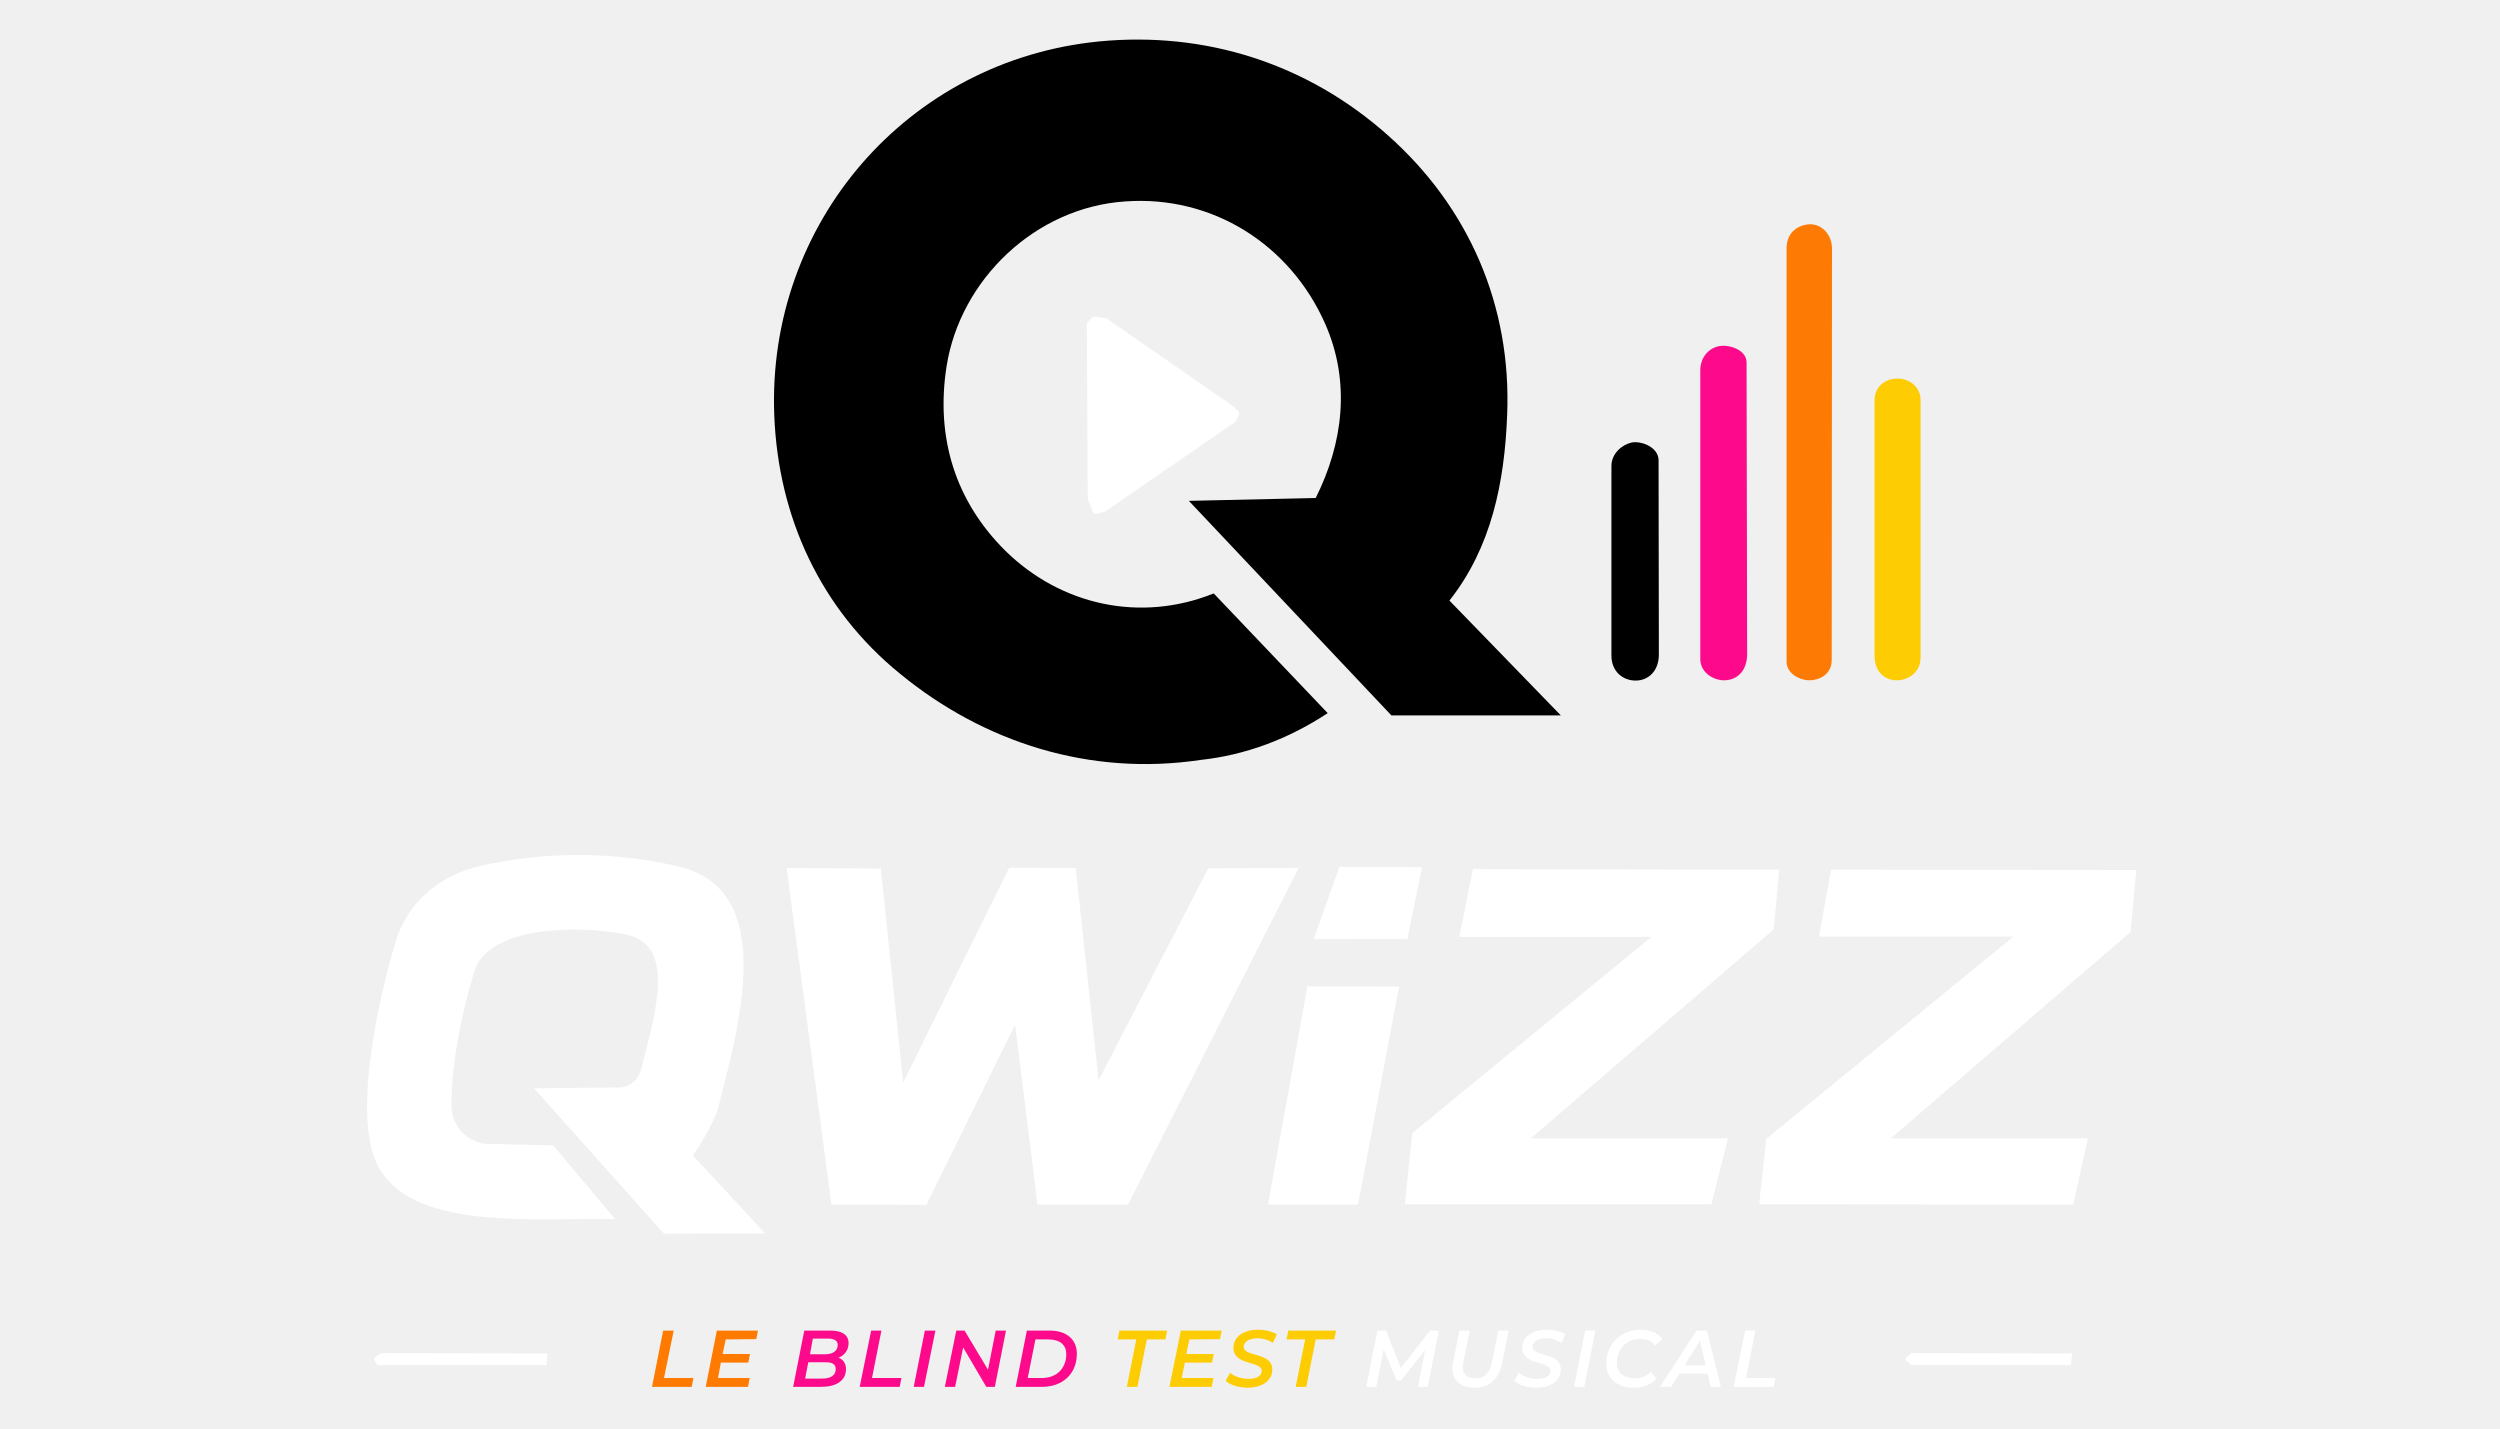
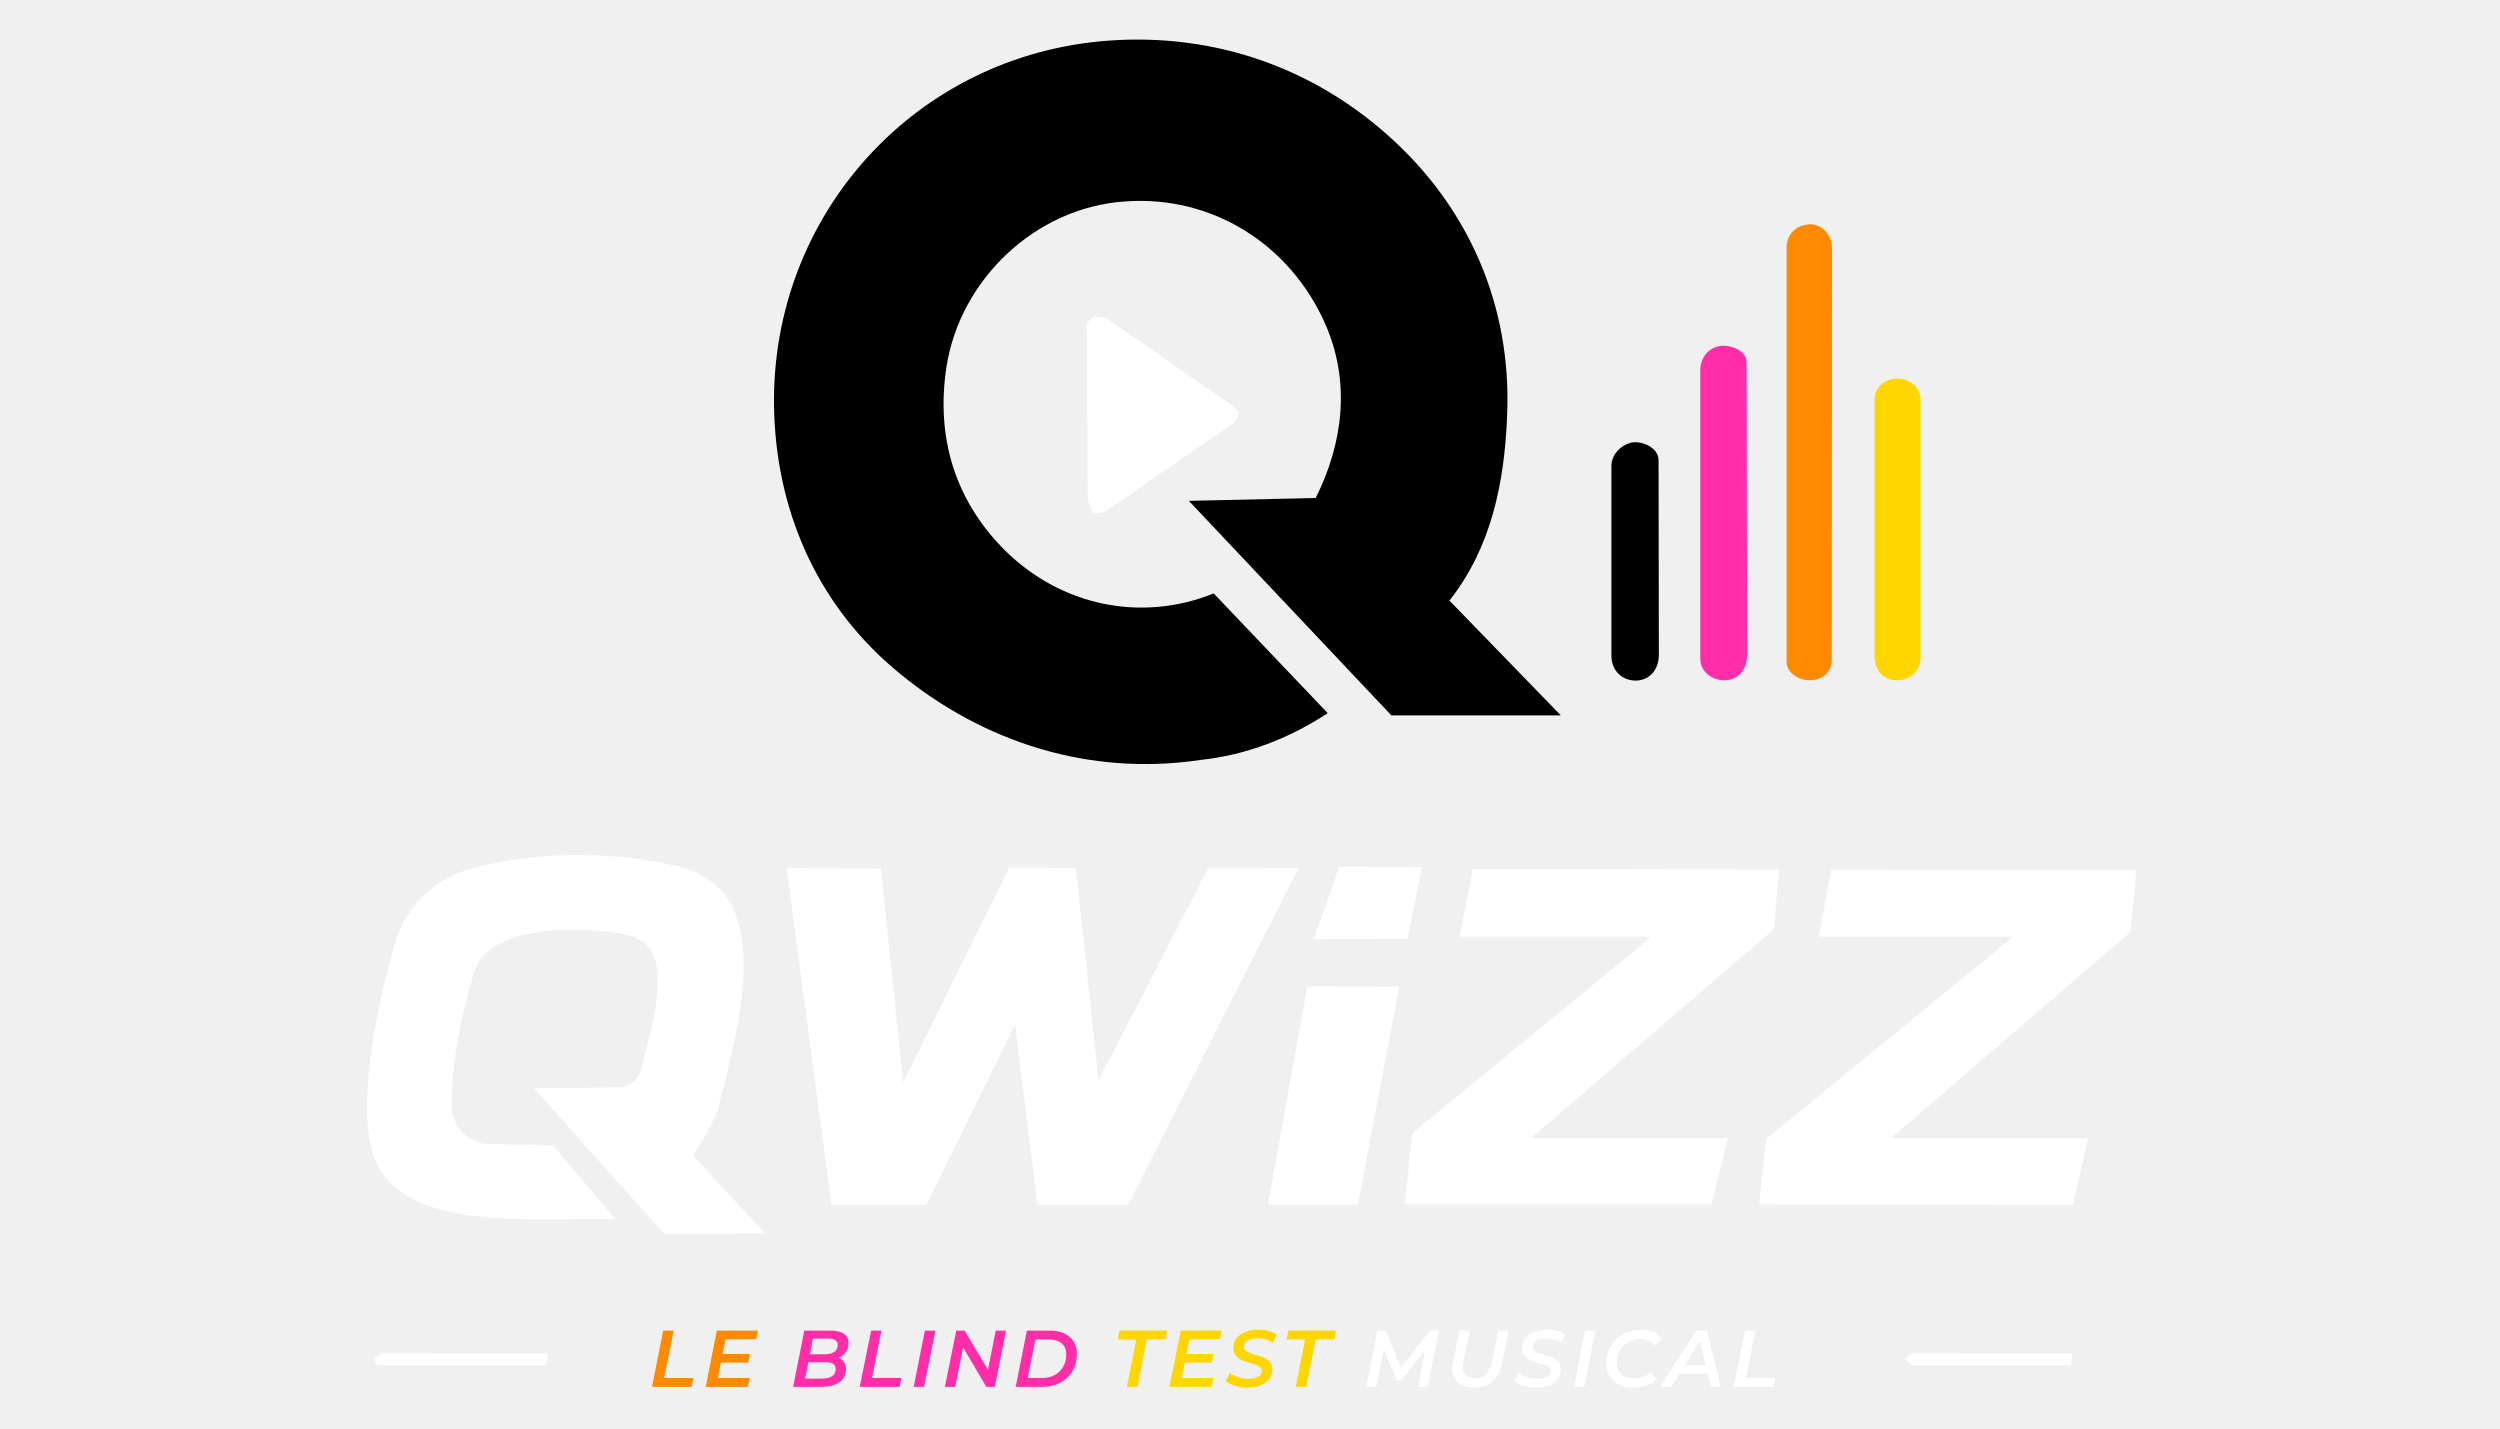
<svg xmlns="http://www.w3.org/2000/svg" version="1.2" viewBox="0 0 875 500" width="875" height="500">
-   <g>
-     <path d="m232.1 465.7h3.7l-3.4 16.6h10.3l-0.6 3.1h-13.9z" fill="#ff7a00" />
-     <path d="m254 468.8l-1.1 5.1h9.6l-0.6 3h-9.6l-1 5.4h11.1l-0.6 3.1h-14.8l3.9-19.7h14.4l-0.6 3z" fill="#ff7a00" />
+   <style>.a{fill:#fff}.b{fill:#FF8A00}.c{fill:#FF2DA8}.d{fill:#FFD600}</style>
+   <filter id="f0">
+     <feFlood flood-color="#FF8A00" flood-opacity="1" />
+     <feBlend mode="normal" in2="SourceGraphic" />
+     <feComposite in2="SourceAlpha" operator="in" />
+   </filter>
+   <g filter="url(#f0)">
+     <path d="m232.1 465.7h3.7l-3.4 16.6h10.3l-0.6 3.1h-13.9z" />
+     <path d="m254 468.8l-1.1 5.1h9.6l-0.6 3h-9.6l-1 5.4h11.1l-0.6 3.1h-14.8l3.9-19.7h14.4l-0.6 3z" />
  </g>
-   <g>
-     <path d="m296.1 479.2c0 4.1-3.5 6.2-8.7 6.2h-9.8l3.9-19.7h9.1c4.1 0 6.4 1.5 6.4 4.4 0 2.5-1.5 4.3-3.5 5.1 1.6 0.6 2.6 2 2.6 4zm-3.6 0c0-1.8-1.3-2.4-3.5-2.4h-6.1l-1.1 5.7h5.9c3 0 4.8-1.1 4.8-3.3zm-8-10.7l-1 5.5h5.2c2.7 0 4.5-1.1 4.5-3.3 0-1.5-1.3-2.2-3.4-2.2z" fill="#fc0a8b" />
-     <path d="m304.9 465.7h3.6l-3.3 16.6h10.3l-0.6 3.1h-14z" fill="#fc0a8b" />
-     <path d="m323.7 465.7h3.7l-4 19.7h-3.6z" fill="#fc0a8b" />
-     <path d="m352.1 465.7l-3.9 19.7h-3l-8.1-13.8-2.8 13.8h-3.6l4-19.7h2.9l8.2 13.7 2.7-13.7z" fill="#fc0a8b" />
-     <path d="m359.4 465.7h8c6 0 9.5 3.2 9.5 8.1 0 7-4.9 11.6-12.2 11.6h-9.2zm5.3 16.6c5.3 0 8.5-3.6 8.5-8.3 0-3.2-2.1-5.2-6.3-5.2h-4.5l-2.7 13.5z" fill="#fc0a8b" />
+   <filter id="f1">
+     <feFlood flood-color="#FF2DA8" flood-opacity="1" />
+     <feBlend mode="normal" in2="SourceGraphic" />
+     <feComposite in2="SourceAlpha" operator="in" />
+   </filter>
+   <g filter="url(#f1)">
+     <path d="m296.1 479.2c0 4.1-3.5 6.2-8.7 6.2h-9.8l3.9-19.7h9.1c4.1 0 6.4 1.5 6.4 4.4 0 2.5-1.5 4.3-3.5 5.1 1.6 0.6 2.6 2 2.6 4zm-3.6 0c0-1.8-1.3-2.4-3.5-2.4h-6.1l-1.1 5.7h5.9c3 0 4.8-1.1 4.8-3.3zm-8-10.7l-1 5.5h5.2c2.7 0 4.5-1.1 4.5-3.3 0-1.5-1.3-2.2-3.4-2.2z" />
+     <path d="m304.9 465.7h3.6l-3.3 16.6h10.3l-0.6 3.1h-14z" />
+     <path d="m323.7 465.7h3.7l-4 19.7h-3.6z" />
+     <path d="m352.1 465.7l-3.9 19.7h-3l-8.1-13.8-2.8 13.8h-3.6l4-19.7h2.9l8.2 13.7 2.7-13.7z" />
+     <path d="m359.4 465.7h8c6 0 9.5 3.2 9.5 8.1 0 7-4.9 11.6-12.2 11.6h-9.2zm5.3 16.6c5.3 0 8.5-3.6 8.5-8.3 0-3.2-2.1-5.2-6.3-5.2h-4.5l-2.7 13.5z" />
  </g>
-   <g>
-     <path d="m397.7 468.8h-6.5l0.6-3.1h16.7l-0.6 3.1h-6.5l-3.3 16.6h-3.7z" fill="#fecc03" />
-     <path d="m416.3 468.8l-1.1 5.1h9.6l-0.6 3h-9.5l-1.1 5.4h11.1l-0.6 3.1h-14.8l4-19.7h14.3l-0.6 3z" fill="#fecc03" />
-     <path d="m429 483.3l1.5-2.8c1.7 1.3 4 2.1 6.4 2.1 2.9 0 4.7-1 4.7-2.8 0-3.6-9.9-1.7-9.9-8.1 0-3.8 3.5-6.3 8.6-6.3 2.5 0 4.9 0.6 6.6 1.6l-1.4 3c-1.5-1-3.4-1.6-5.4-1.6-3 0-4.8 1.3-4.8 3 0 3.6 10 1.8 10 7.9 0 3.9-3.5 6.4-8.7 6.4-3.1 0-6.1-1-7.6-2.4z" fill="#fecc03" />
-     <path d="m456.8 468.8h-6.5l0.6-3.1h16.7l-0.6 3.1h-6.5l-3.3 16.6h-3.7z" fill="#fecc03" />
+   <filter id="f2">
+     <feFlood flood-color="#FFD600" flood-opacity="1" />
+     <feBlend mode="normal" in2="SourceGraphic" />
+     <feComposite in2="SourceAlpha" operator="in" />
+   </filter>
+   <g filter="url(#f2)">
+     <path d="m397.7 468.8h-6.5l0.6-3.1h16.7l-0.6 3.1h-6.5l-3.3 16.6h-3.7z" />
+     <path d="m416.3 468.8l-1.1 5.1h9.6l-0.6 3h-9.5l-1.1 5.4h11.1l-0.6 3.1h-14.8l4-19.7h14.3l-0.6 3z" />
+     <path d="m429 483.3l1.5-2.8c1.7 1.3 4 2.1 6.4 2.1 2.9 0 4.7-1 4.7-2.8 0-3.6-9.9-1.7-9.9-8.1 0-3.8 3.5-6.3 8.6-6.3 2.5 0 4.9 0.6 6.6 1.6l-1.4 3c-1.5-1-3.4-1.6-5.4-1.6-3 0-4.8 1.3-4.8 3 0 3.6 10 1.8 10 7.9 0 3.9-3.5 6.4-8.7 6.4-3.1 0-6.1-1-7.6-2.4z" />
+     <path d="m456.8 468.8h-6.5l0.6-3.1h16.7l-0.6 3.1h-6.5l-3.3 16.6h-3.7z" />
  </g>
-   <g>
-     <path d="m503.6 465.7l-3.9 19.7h-3.4l2.5-12.9-8.4 10.6h-1.6l-4.5-10.9-2.6 13.2h-3.5l3.9-19.7h3l5.2 13.1 10.2-13.1z" fill="#ffffff" />
-     <path d="m508.3 478.9q0-1 0.3-2.1l2.2-11.1h3.6l-2.2 11q-0.2 1-0.2 1.8c0 2.6 1.6 3.9 4.4 3.9 3.1 0 5-1.7 5.8-5.7l2.2-11h3.6l-2.2 11.2q-1.8 8.8-9.8 8.8c-4.8 0-7.7-2.6-7.7-6.8z" fill="#ffffff" />
-     <path d="m530 483.3l1.6-2.8c1.6 1.3 4 2.1 6.4 2.1 2.8 0 4.7-1 4.7-2.8 0-3.6-9.9-1.7-9.9-8.1 0-3.8 3.4-6.3 8.6-6.3 2.5 0 4.8 0.6 6.5 1.6l-1.4 3c-1.5-1-3.4-1.6-5.4-1.6-2.9 0-4.7 1.3-4.7 3 0 3.6 9.9 1.8 9.9 7.9 0 3.9-3.5 6.4-8.7 6.4-3.1 0-6-1-7.6-2.4z" fill="#ffffff" />
-     <path d="m554.8 465.7h3.6l-3.9 19.7h-3.6z" fill="#ffffff" />
-     <path d="m562.2 477.2c0-6.6 4.8-11.8 12.1-11.8 3.4 0 6.2 1.2 7.5 3.3l-2.6 2.2q-1.6-2.3-5.1-2.3c-5 0-8.2 3.8-8.2 8.4 0 3.3 2.2 5.4 6.2 5.4q3.3 0.1 5.6-2.2l2.1 2.3c-1.9 2.2-4.8 3.2-8 3.2-6 0-9.6-3.5-9.6-8.5z" fill="#ffffff" />
-     <path d="m597.7 480.8h-9.9l-2.9 4.6h-3.9l12.8-19.7h3.6l4.9 19.7h-3.6zm-0.7-2.9l-2-8.7-5.4 8.7z" fill="#ffffff" />
-     <path d="m610.8 465.7h3.6l-3.3 16.6h10.3l-0.6 3.1h-14z" fill="#ffffff" />
+   <filter id="f3">
+     <feFlood flood-color="#ffffff" flood-opacity="1" />
+     <feBlend mode="normal" in2="SourceGraphic" />
+     <feComposite in2="SourceAlpha" operator="in" />
+   </filter>
+   <g filter="url(#f3)">
+     <path d="m503.6 465.7l-3.9 19.7h-3.4l2.5-12.9-8.4 10.6h-1.6l-4.5-10.9-2.6 13.2h-3.5l3.9-19.7h3l5.2 13.1 10.2-13.1z" />
+     <path d="m508.3 478.9q0-1 0.3-2.1l2.2-11.1h3.6l-2.2 11q-0.2 1-0.2 1.8c0 2.6 1.6 3.9 4.4 3.9 3.1 0 5-1.7 5.8-5.7l2.2-11h3.6l-2.2 11.2q-1.8 8.8-9.8 8.8c-4.8 0-7.7-2.6-7.7-6.8z" />
+     <path d="m530 483.3l1.6-2.8c1.6 1.3 4 2.1 6.4 2.1 2.8 0 4.7-1 4.7-2.8 0-3.6-9.9-1.7-9.9-8.1 0-3.8 3.4-6.3 8.6-6.3 2.5 0 4.8 0.6 6.5 1.6l-1.4 3c-1.5-1-3.4-1.6-5.4-1.6-2.9 0-4.7 1.3-4.7 3 0 3.6 9.9 1.8 9.9 7.9 0 3.9-3.5 6.4-8.7 6.4-3.1 0-6-1-7.6-2.4z" />
+     <path d="m554.8 465.7h3.6l-3.9 19.7h-3.6z" />
+     <path d="m562.2 477.2c0-6.6 4.8-11.8 12.1-11.8 3.4 0 6.2 1.2 7.5 3.3l-2.6 2.2q-1.6-2.3-5.1-2.3c-5 0-8.2 3.8-8.2 8.4 0 3.3 2.2 5.4 6.2 5.4q3.3 0.1 5.6-2.2l2.1 2.3c-1.9 2.2-4.8 3.2-8 3.2-6 0-9.6-3.5-9.6-8.5z" />
+     <path d="m597.7 480.8h-9.9l-2.9 4.6h-3.9l12.8-19.7h3.6l4.9 19.7h-3.6zm-0.7-2.9l-2-8.7-5.4 8.7z" />
+     <path d="m610.8 465.7h3.6l-3.3 16.6h10.3l-0.6 3.1h-14z" />
  </g>
-   <path d="m724.8 477.8h-55.7l-2.1-1.8c-0.6-0.5 1.4-2.1 2.2-2.4l56.1 0.1z" fill="#fff" />
-   <path d="m191.3 477.8h-59.1c-0.3-0.1-1.6-2.3-1.1-2.7l2.4-1.5 58.1 0.1z" fill="#fff" />
+   <path class="a" d="m724.8 477.8h-55.7l-2.1-1.8c-0.6-0.5 1.4-2.1 2.2-2.4l56.1 0.1z" />
+   <path class="a" d="m191.3 477.8h-59.1c-0.3-0.1-1.6-2.3-1.1-2.7l2.4-1.5 58.1 0.1z" />
  <path d="m463.8 113.3c-12.3-27.8-39.5-45-70-42.8-31.4 2.1-57.7 27.3-62.5 57.7-3.9 25 3.1 47.2 20.5 64.5 19.5 19.2 47.4 25.3 73 15l39.9 41.9c-13.7 9-28.7 14.7-44.7 16.4-38.4 5.7-75.5-6-105-30.2-27.9-22.7-42.6-54.9-44-90.3-2.7-67.3 46.6-124.4 113.7-131 37.3-3.6 72.9 7.8 101 32.8 28.4 25.2 43.4 59.7 41.8 98-0.9 23.5-5.5 46.3-20.2 64.9l39 40.2h-59.3l-70.9-75.1 44.4-1c9.6-19.2 12.3-40.6 3.3-61z" />
-   <path d="m432.3 147.7l-45.3 31.2c-1.1 0.5-4.1 1.4-4.5 0.4l-1.8-4.6-0.3-61.4c0.9-1.2 1.9-2.6 2.8-2.5l4 0.6 44.3 30.7 2 1.9c0.6 0.5-0.4 2.6-1.2 3.7z" fill="#fff" />
-   <path d="m641.1 231c0 5.3-4.7 7.2-8 7.1-2.9 0-7.8-2.2-7.8-6.5v-144.7c0-5.1 3.4-8.1 8-8.4 4.1-0.2 7.9 3.4 7.9 8.5z" fill="#fd7b04" />
-   <path d="m611.5 228.9c0 5.6-3.1 8.9-7.6 9.2-3.9 0.2-8.8-2.5-8.8-7.5v-100.9c0-4.7 3-8 6.9-8.6 3.1-0.5 9.3 1.2 9.3 5.8z" fill="#fc0a8b" />
-   <path d="m672.2 230.1c0 5.3-4.4 7.9-7.9 8-4.8 0.2-8.2-3.2-8.2-8.5v-89.5c0-5.1 4.1-7.7 8.3-7.6 3.7 0.1 7.8 2.7 7.8 7.6z" fill="#fecc03" />
+   <path class="a" d="m432.3 147.7l-45.3 31.2c-1.1 0.5-4.1 1.4-4.5 0.4l-1.8-4.6-0.3-61.4c0.9-1.2 1.9-2.6 2.8-2.5l4 0.6 44.3 30.7 2 1.9c0.6 0.5-0.4 2.6-1.2 3.7z" />
+   <path class="b" d="m641.1 231c0 5.3-4.7 7.2-8 7.1-2.9 0-7.8-2.2-7.8-6.5v-144.7c0-5.1 3.4-8.1 8-8.4 4.1-0.2 7.9 3.4 7.9 8.5z" />
+   <path class="c" d="m611.5 228.9c0 5.6-3.1 8.9-7.6 9.2-3.9 0.2-8.8-2.5-8.8-7.5v-100.9c0-4.7 3-8 6.9-8.6 3.1-0.5 9.3 1.2 9.3 5.8z" />
+   <path class="d" d="m672.2 230.1c0 5.3-4.4 7.9-7.9 8-4.8 0.2-8.2-3.2-8.2-8.5v-89.5c0-5.1 4.1-7.7 8.3-7.6 3.7 0.1 7.8 2.7 7.8 7.6z" />
  <path d="m580.6 229.1c0 5.7-3.6 9-7.9 9.1-4.7 0.1-8.7-3.2-8.7-8.7v-66.4c0-4.3 3.6-7.4 7-8.2 3.3-0.7 9.4 1.5 9.5 6.1z" />
-   <g>
-     <path d="m422.9 303.9l31.6-0.1-59.7 117.8h-31.7l-7.8-63-31.1 63.1-33.2-0.1-9.2-69.2-6.5-48.6 33 0.2 7.8 74.9 37.1-75.2 23.3 0.1 8 74.3z" fill="#ffffff" />
-     <path d="m218.8 327c-17.1-3.3-48.2-2.9-52.9 13.3-4.4 15-7.7 30.5-7.9 45.8-0.2 7.6 4.6 12.7 11.2 14.2l24.4 0.6 21.7 25.8c-27.2-0.6-69.2 4.2-82.3-17.3-10.1-16.4-1-57.8 5.2-79 4.2-14.5 15.3-24 30.3-27.4 22.4-5.1 46.9-5 69.1 0.3 34.8 8.3 21.1 55.7 13.5 85.5-2.4 5.7-5.1 10.7-8.6 15.6l25.3 27.3-35.4 0.1-45.5-50.9 29.9-0.3c3.9-0.1 6.8-3 7.7-6.7 5-19.8 12.3-43.4-5.7-46.9z" fill="#ffffff" />
-     <path d="m725.6 421.6l-109.9-0.1 2.5-22.9 86.5-70.8h-68.1l4.3-23.4 106.8 0.1-2 21.7-83.9 72.2h69z" fill="#ffffff" />
-     <path d="m599 421.5h-107.3l2.6-24.9 83.7-68.7h-67.2l4.7-23.7 107.2 0.2-1.9 20.9-85 73.1h69z" fill="#ffffff" />
-     <path d="m475.3 421.6h-31.5l13.8-76.4 32.1 0.1z" fill="#ffffff" />
-     <path d="m492.6 328.6l-32.8 0.1 9-25.3 28.9 0.1z" fill="#ffffff" />
+   <filter id="f4">
+     <feFlood flood-color="#ffffff" flood-opacity="1" />
+     <feBlend mode="normal" in2="SourceGraphic" />
+     <feComposite in2="SourceAlpha" operator="in" />
+   </filter>
+   <g filter="url(#f4)">
+     <path d="m422.9 303.9l31.6-0.1-59.7 117.8h-31.7l-7.8-63-31.1 63.1-33.2-0.1-9.2-69.2-6.5-48.6 33 0.2 7.8 74.9 37.1-75.2 23.3 0.1 8 74.3z" />
+     <path d="m218.8 327c-17.1-3.3-48.2-2.9-52.9 13.3-4.4 15-7.7 30.5-7.9 45.8-0.2 7.6 4.6 12.7 11.2 14.2l24.4 0.6 21.7 25.8c-27.2-0.6-69.2 4.2-82.3-17.3-10.1-16.4-1-57.8 5.2-79 4.2-14.5 15.3-24 30.3-27.4 22.4-5.1 46.9-5 69.1 0.3 34.8 8.3 21.1 55.7 13.5 85.5-2.4 5.7-5.1 10.7-8.6 15.6l25.3 27.3-35.4 0.1-45.5-50.9 29.9-0.3c3.9-0.1 6.8-3 7.7-6.7 5-19.8 12.3-43.4-5.7-46.9z" />
+     <path d="m725.6 421.6l-109.9-0.1 2.5-22.9 86.5-70.8h-68.1l4.3-23.4 106.8 0.1-2 21.7-83.9 72.2h69z" />
+     <path d="m599 421.5h-107.3l2.6-24.9 83.7-68.7h-67.2l4.7-23.7 107.2 0.2-1.9 20.9-85 73.1h69z" />
+     <path d="m475.3 421.6h-31.5l13.8-76.4 32.1 0.1z" />
+     <path d="m492.6 328.6l-32.8 0.1 9-25.3 28.9 0.1z" />
  </g>
</svg>
